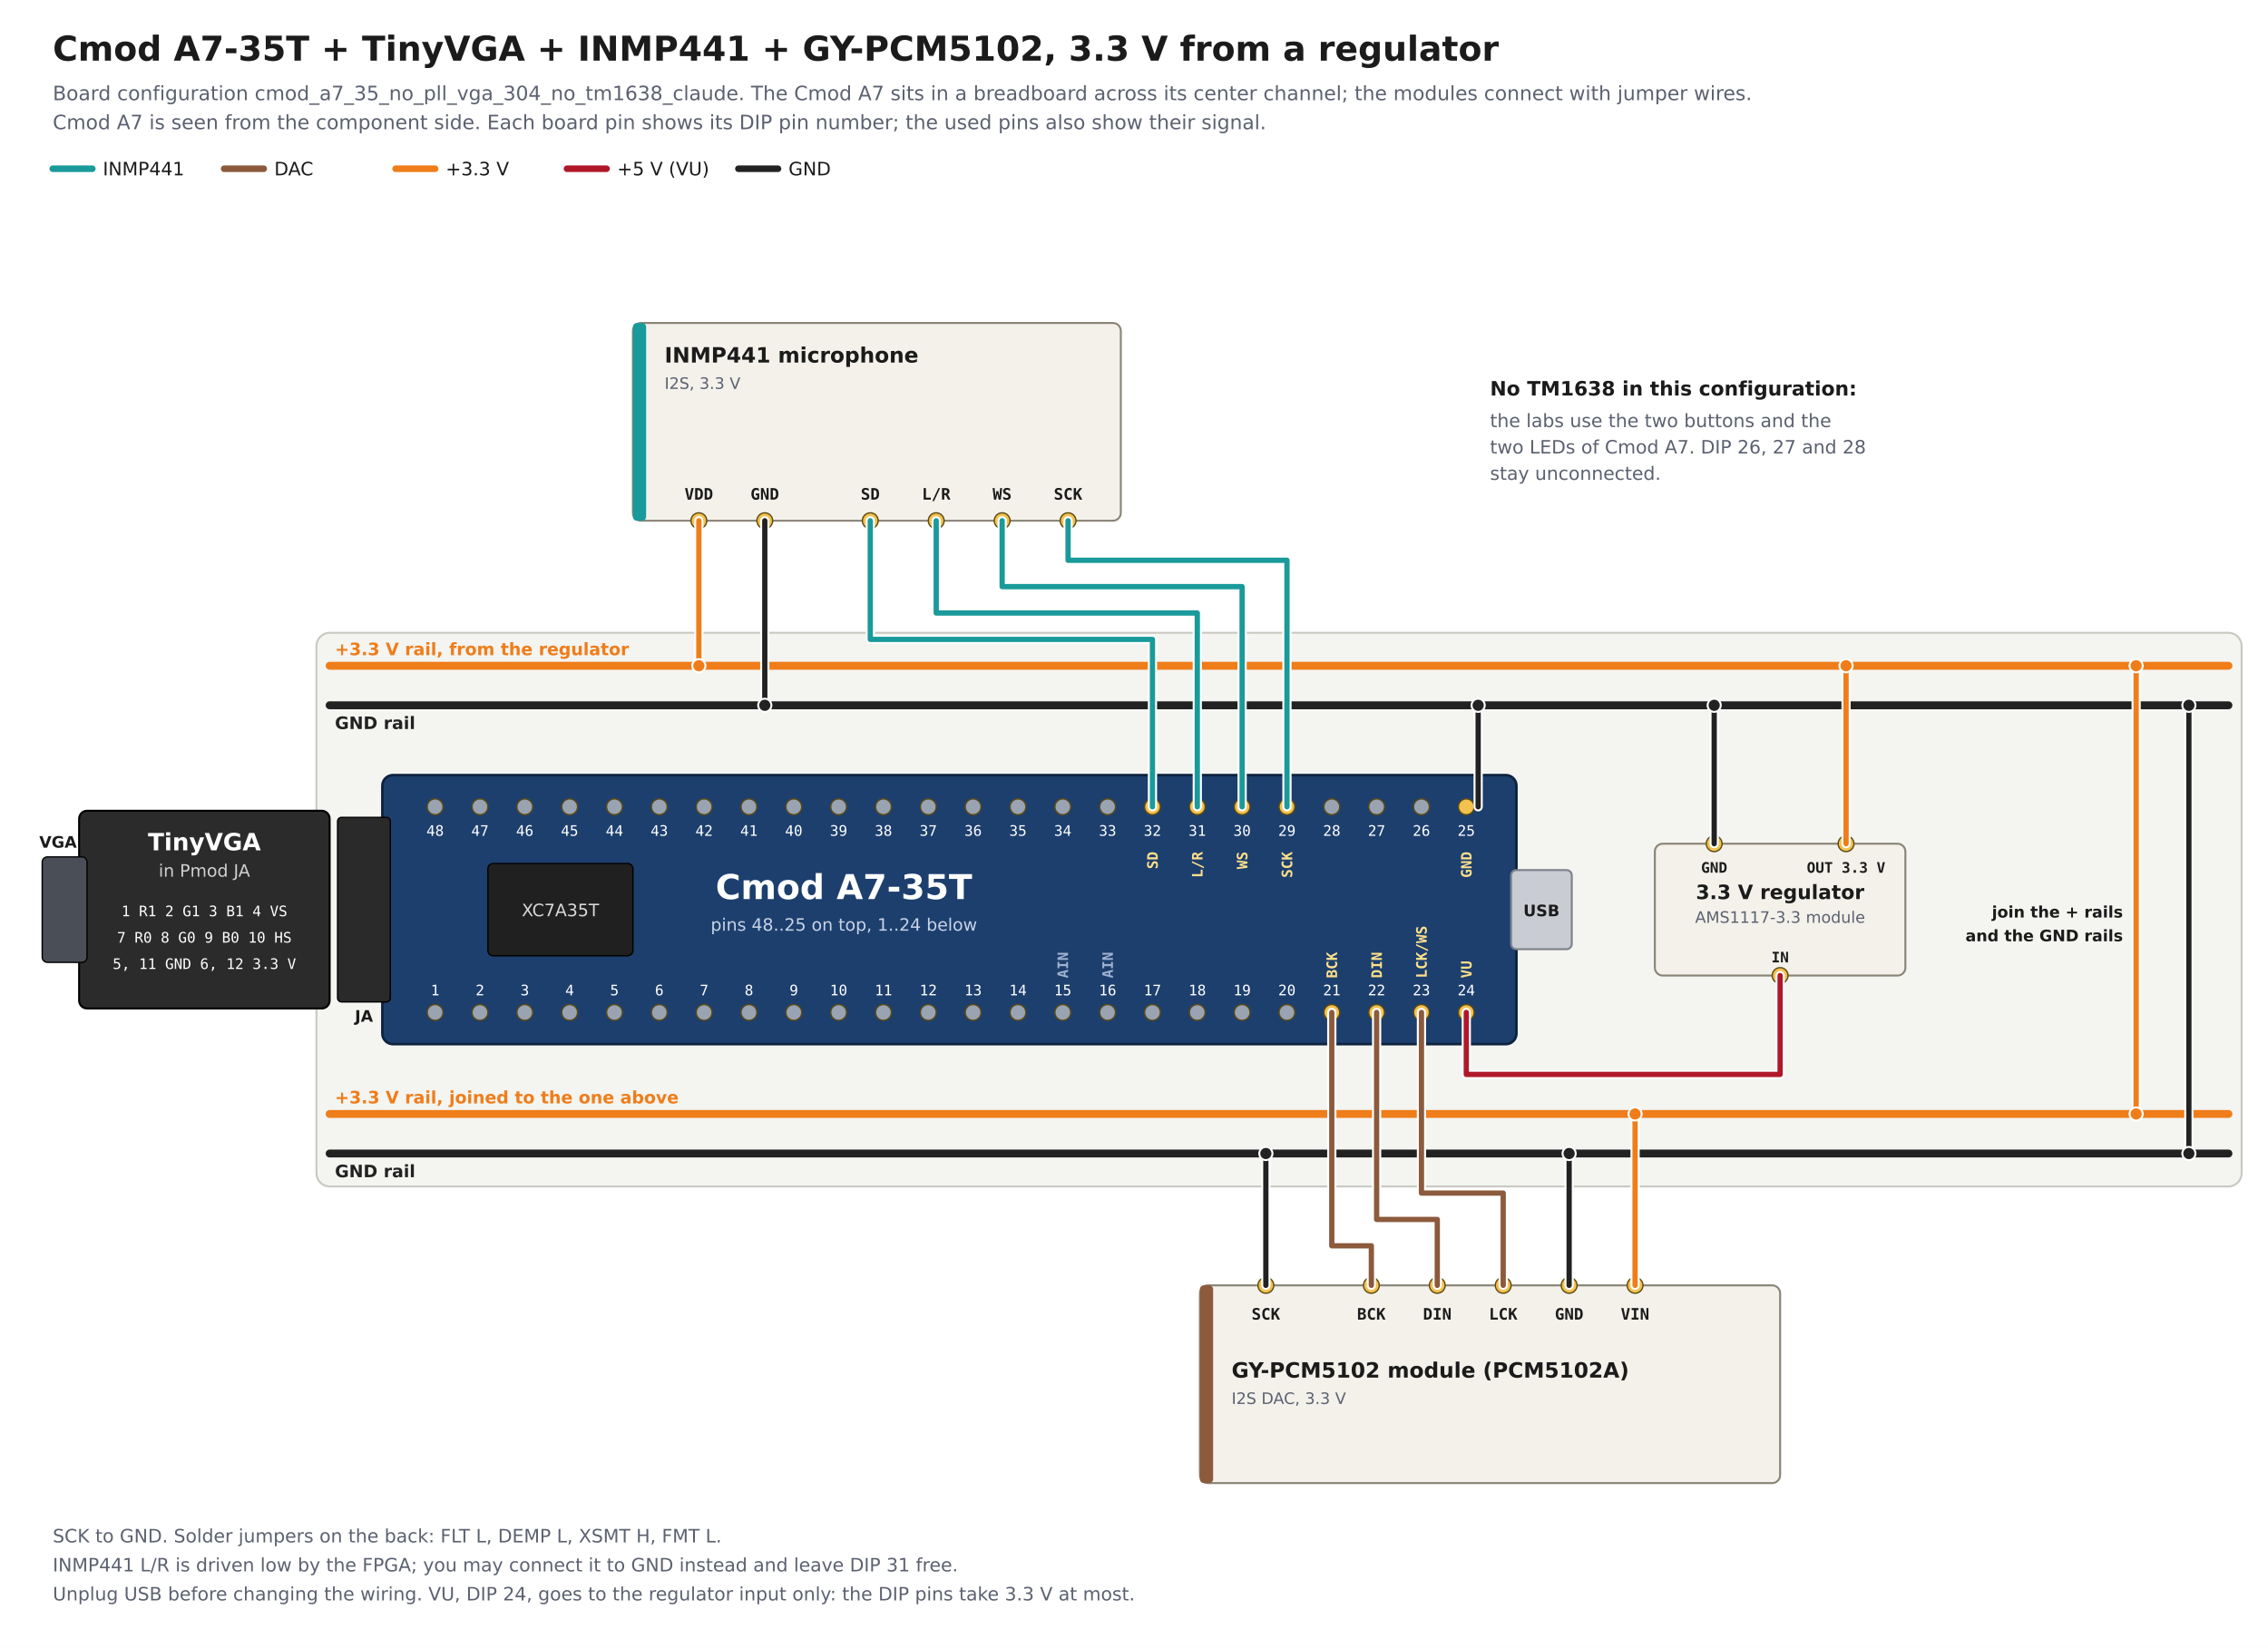
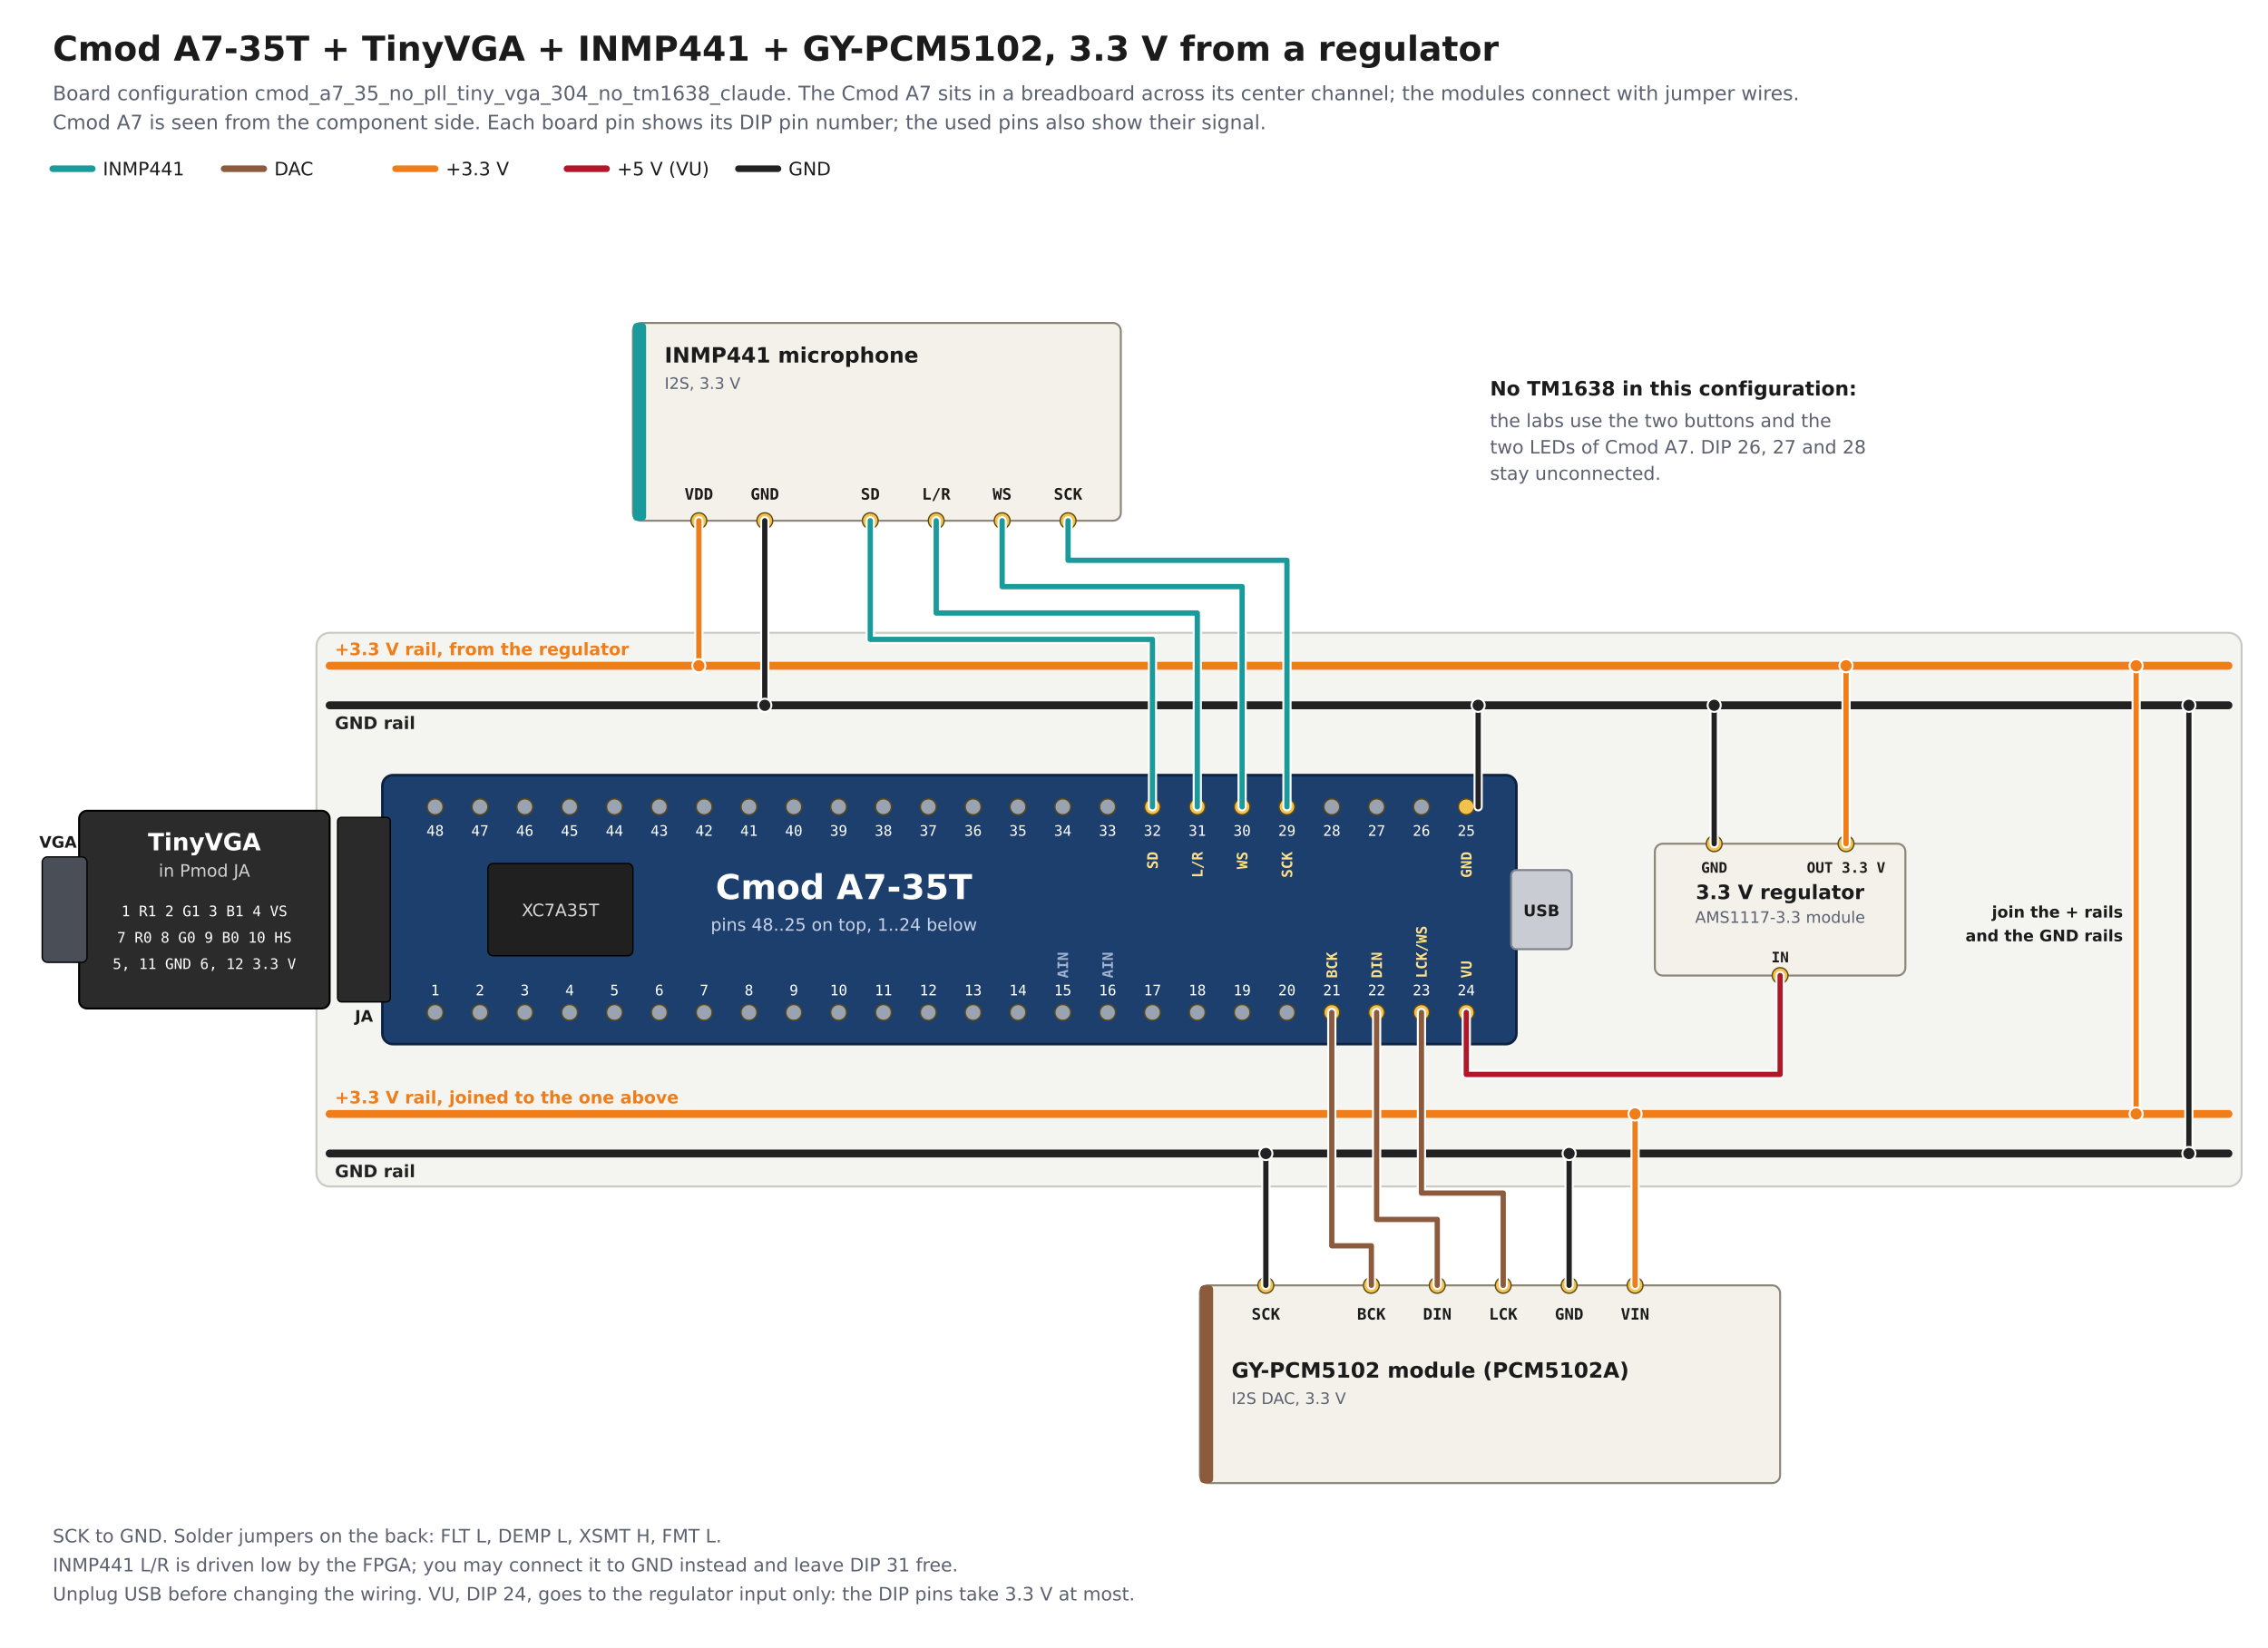
<svg xmlns="http://www.w3.org/2000/svg" width="1720" height="1250" viewBox="0 0 1720 1250">
  <rect width="1720" height="1250" fill="#ffffff" />
  <text x="40" y="46" font-family="DejaVu Sans, Liberation Sans, Arial, sans-serif" font-size="26" font-weight="bold" fill="#1b1b1b" text-anchor="start">Cmod A7-35T + TinyVGA + INMP441 + GY-PCM5102, 3.3 V from a regulator</text>
-   <text x="40" y="76" font-family="DejaVu Sans, Liberation Sans, Arial, sans-serif" font-size="15" font-weight="normal" fill="#5b6170" text-anchor="start">Board configuration cmod_a7_35_no_pll_vga_304_no_tm1638_claude. The Cmod A7 sits in a breadboard across its center channel; the modules connect with jumper wires.</text>
+   <text x="40" y="76" font-family="DejaVu Sans, Liberation Sans, Arial, sans-serif" font-size="15" font-weight="normal" fill="#5b6170" text-anchor="start">Board configuration cmod_a7_35_no_pll_tiny_vga_304_no_tm1638_claude. The Cmod A7 sits in a breadboard across its center channel; the modules connect with jumper wires.</text>
  <text x="40" y="98" font-family="DejaVu Sans, Liberation Sans, Arial, sans-serif" font-size="15" font-weight="normal" fill="#5b6170" text-anchor="start">Cmod A7 is seen from the component side. Each board pin shows its DIP pin number; the used pins also show their signal.</text>
  <line x1="40" y1="128" x2="70" y2="128" stroke="#1a9a9a" stroke-width="5" stroke-linecap="round" />
  <text x="78" y="133" font-family="DejaVu Sans, Liberation Sans, Arial, sans-serif" font-size="14" font-weight="normal" fill="#1b1b1b" text-anchor="start">INMP441</text>
  <line x1="170" y1="128" x2="200" y2="128" stroke="#8c5a3c" stroke-width="5" stroke-linecap="round" />
  <text x="208" y="133" font-family="DejaVu Sans, Liberation Sans, Arial, sans-serif" font-size="14" font-weight="normal" fill="#1b1b1b" text-anchor="start">DAC</text>
  <line x1="300" y1="128" x2="330" y2="128" stroke="#ef7d1a" stroke-width="5" stroke-linecap="round" />
  <text x="338" y="133" font-family="DejaVu Sans, Liberation Sans, Arial, sans-serif" font-size="14" font-weight="normal" fill="#1b1b1b" text-anchor="start">+3.3 V</text>
  <line x1="430" y1="128" x2="460" y2="128" stroke="#b0182a" stroke-width="5" stroke-linecap="round" />
  <text x="468" y="133" font-family="DejaVu Sans, Liberation Sans, Arial, sans-serif" font-size="14" font-weight="normal" fill="#1b1b1b" text-anchor="start">+5 V (VU)</text>
  <line x1="560" y1="128" x2="590" y2="128" stroke="#222222" stroke-width="5" stroke-linecap="round" />
  <text x="598" y="133" font-family="DejaVu Sans, Liberation Sans, Arial, sans-serif" font-size="14" font-weight="normal" fill="#1b1b1b" text-anchor="start">GND</text>
  <g transform="translate(0 0)">
    <rect x="240" y="480" width="1460" height="420" rx="10" fill="#f4f4f1" stroke="#c9c9c2" stroke-width="1.5" />
    <text x="254" y="497" font-family="DejaVu Sans, Liberation Sans, Arial, sans-serif" font-size="13" font-weight="bold" fill="#ef7d1a" text-anchor="start">+3.3 V rail, from the regulator</text>
    <text x="254" y="553" font-family="DejaVu Sans, Liberation Sans, Arial, sans-serif" font-size="13" font-weight="bold" fill="#222222" text-anchor="start">GND rail</text>
    <text x="254" y="837" font-family="DejaVu Sans, Liberation Sans, Arial, sans-serif" font-size="13" font-weight="bold" fill="#ef7d1a" text-anchor="start">+3.3 V rail, joined to the one above</text>
    <text x="254" y="893" font-family="DejaVu Sans, Liberation Sans, Arial, sans-serif" font-size="13" font-weight="bold" fill="#222222" text-anchor="start">GND rail</text>
    <line x1="250" y1="505" x2="1690" y2="505" stroke="#ef7d1a" stroke-width="6" stroke-linecap="round" />
    <line x1="250" y1="535" x2="1690" y2="535" stroke="#222222" stroke-width="6" stroke-linecap="round" />
    <line x1="250" y1="845" x2="1690" y2="845" stroke="#ef7d1a" stroke-width="6" stroke-linecap="round" />
    <line x1="250" y1="875" x2="1690" y2="875" stroke="#222222" stroke-width="6" stroke-linecap="round" />
    <rect x="290" y="588" width="860" height="204" rx="8" fill="#1d3f6e" stroke="#0e2340" stroke-width="2" />
    <rect x="1146" y="660" width="46" height="60" rx="4" fill="#c9ccd2" stroke="#7d828c" stroke-width="1.5" />
    <text x="1169" y="695" font-family="DejaVu Sans, Liberation Sans, Arial, sans-serif" font-size="12" font-weight="bold" fill="#1b1b1b" text-anchor="middle">USB</text>
    <rect x="370" y="655" width="110" height="70" rx="4" fill="#202020" stroke="#000000" stroke-width="1" />
    <text x="425" y="695" font-family="DejaVu Sans, Liberation Sans, Arial, sans-serif" font-size="13" font-weight="normal" fill="#d8d8d8" text-anchor="middle">XC7A35T</text>
    <text x="640" y="682" font-family="DejaVu Sans, Liberation Sans, Arial, sans-serif" font-size="26" font-weight="bold" fill="#ffffff" text-anchor="middle">Cmod A7-35T</text>
    <text x="640" y="706" font-family="DejaVu Sans, Liberation Sans, Arial, sans-serif" font-size="13" font-weight="normal" fill="#c7d3e6" text-anchor="middle">pins 48..25 on top, 1..24 below</text>
    <circle cx="330" cy="768" r="6" fill="#9aa3b2" stroke="#5c4a12" stroke-width="1" />
    <text x="330" y="755" font-family="DejaVu Sans Mono, Liberation Mono, monospace" font-size="11" font-weight="normal" fill="#ffffff" text-anchor="middle">1</text>
    <circle cx="364" cy="768" r="6" fill="#9aa3b2" stroke="#5c4a12" stroke-width="1" />
    <text x="364" y="755" font-family="DejaVu Sans Mono, Liberation Mono, monospace" font-size="11" font-weight="normal" fill="#ffffff" text-anchor="middle">2</text>
    <circle cx="398" cy="768" r="6" fill="#9aa3b2" stroke="#5c4a12" stroke-width="1" />
    <text x="398" y="755" font-family="DejaVu Sans Mono, Liberation Mono, monospace" font-size="11" font-weight="normal" fill="#ffffff" text-anchor="middle">3</text>
    <circle cx="432" cy="768" r="6" fill="#9aa3b2" stroke="#5c4a12" stroke-width="1" />
    <text x="432" y="755" font-family="DejaVu Sans Mono, Liberation Mono, monospace" font-size="11" font-weight="normal" fill="#ffffff" text-anchor="middle">4</text>
    <circle cx="466" cy="768" r="6" fill="#9aa3b2" stroke="#5c4a12" stroke-width="1" />
    <text x="466" y="755" font-family="DejaVu Sans Mono, Liberation Mono, monospace" font-size="11" font-weight="normal" fill="#ffffff" text-anchor="middle">5</text>
    <circle cx="500" cy="768" r="6" fill="#9aa3b2" stroke="#5c4a12" stroke-width="1" />
    <text x="500" y="755" font-family="DejaVu Sans Mono, Liberation Mono, monospace" font-size="11" font-weight="normal" fill="#ffffff" text-anchor="middle">6</text>
    <circle cx="534" cy="768" r="6" fill="#9aa3b2" stroke="#5c4a12" stroke-width="1" />
    <text x="534" y="755" font-family="DejaVu Sans Mono, Liberation Mono, monospace" font-size="11" font-weight="normal" fill="#ffffff" text-anchor="middle">7</text>
    <circle cx="568" cy="768" r="6" fill="#9aa3b2" stroke="#5c4a12" stroke-width="1" />
    <text x="568" y="755" font-family="DejaVu Sans Mono, Liberation Mono, monospace" font-size="11" font-weight="normal" fill="#ffffff" text-anchor="middle">8</text>
    <circle cx="602" cy="768" r="6" fill="#9aa3b2" stroke="#5c4a12" stroke-width="1" />
    <text x="602" y="755" font-family="DejaVu Sans Mono, Liberation Mono, monospace" font-size="11" font-weight="normal" fill="#ffffff" text-anchor="middle">9</text>
    <circle cx="636" cy="768" r="6" fill="#9aa3b2" stroke="#5c4a12" stroke-width="1" />
    <text x="636" y="755" font-family="DejaVu Sans Mono, Liberation Mono, monospace" font-size="11" font-weight="normal" fill="#ffffff" text-anchor="middle">10</text>
    <circle cx="670" cy="768" r="6" fill="#9aa3b2" stroke="#5c4a12" stroke-width="1" />
    <text x="670" y="755" font-family="DejaVu Sans Mono, Liberation Mono, monospace" font-size="11" font-weight="normal" fill="#ffffff" text-anchor="middle">11</text>
    <circle cx="704" cy="768" r="6" fill="#9aa3b2" stroke="#5c4a12" stroke-width="1" />
    <text x="704" y="755" font-family="DejaVu Sans Mono, Liberation Mono, monospace" font-size="11" font-weight="normal" fill="#ffffff" text-anchor="middle">12</text>
    <circle cx="738" cy="768" r="6" fill="#9aa3b2" stroke="#5c4a12" stroke-width="1" />
    <text x="738" y="755" font-family="DejaVu Sans Mono, Liberation Mono, monospace" font-size="11" font-weight="normal" fill="#ffffff" text-anchor="middle">13</text>
    <circle cx="772" cy="768" r="6" fill="#9aa3b2" stroke="#5c4a12" stroke-width="1" />
    <text x="772" y="755" font-family="DejaVu Sans Mono, Liberation Mono, monospace" font-size="11" font-weight="normal" fill="#ffffff" text-anchor="middle">14</text>
    <circle cx="806" cy="768" r="6" fill="#9aa3b2" stroke="#5c4a12" stroke-width="1" />
    <text x="806" y="755" font-family="DejaVu Sans Mono, Liberation Mono, monospace" font-size="11" font-weight="normal" fill="#ffffff" text-anchor="middle">15</text>
    <text x="810" y="742" font-family="DejaVu Sans Mono, Liberation Mono, monospace" font-size="11" font-weight="bold" fill="#9fb2cf" text-anchor="start" transform="rotate(-90 810 742)">AIN</text>
    <circle cx="840" cy="768" r="6" fill="#9aa3b2" stroke="#5c4a12" stroke-width="1" />
    <text x="840" y="755" font-family="DejaVu Sans Mono, Liberation Mono, monospace" font-size="11" font-weight="normal" fill="#ffffff" text-anchor="middle">16</text>
    <text x="844" y="742" font-family="DejaVu Sans Mono, Liberation Mono, monospace" font-size="11" font-weight="bold" fill="#9fb2cf" text-anchor="start" transform="rotate(-90 844 742)">AIN</text>
    <circle cx="874" cy="768" r="6" fill="#9aa3b2" stroke="#5c4a12" stroke-width="1" />
    <text x="874" y="755" font-family="DejaVu Sans Mono, Liberation Mono, monospace" font-size="11" font-weight="normal" fill="#ffffff" text-anchor="middle">17</text>
    <circle cx="908" cy="768" r="6" fill="#9aa3b2" stroke="#5c4a12" stroke-width="1" />
    <text x="908" y="755" font-family="DejaVu Sans Mono, Liberation Mono, monospace" font-size="11" font-weight="normal" fill="#ffffff" text-anchor="middle">18</text>
    <circle cx="942" cy="768" r="6" fill="#9aa3b2" stroke="#5c4a12" stroke-width="1" />
    <text x="942" y="755" font-family="DejaVu Sans Mono, Liberation Mono, monospace" font-size="11" font-weight="normal" fill="#ffffff" text-anchor="middle">19</text>
    <circle cx="976" cy="768" r="6" fill="#9aa3b2" stroke="#5c4a12" stroke-width="1" />
    <text x="976" y="755" font-family="DejaVu Sans Mono, Liberation Mono, monospace" font-size="11" font-weight="normal" fill="#ffffff" text-anchor="middle">20</text>
    <circle cx="1010" cy="768" r="6" fill="#f2c14e" stroke="#5c4a12" stroke-width="1" />
    <text x="1010" y="755" font-family="DejaVu Sans Mono, Liberation Mono, monospace" font-size="11" font-weight="normal" fill="#ffffff" text-anchor="middle">21</text>
    <text x="1014" y="742" font-family="DejaVu Sans Mono, Liberation Mono, monospace" font-size="11" font-weight="bold" fill="#ffe08a" text-anchor="start" transform="rotate(-90 1014 742)">BCK</text>
    <circle cx="1044" cy="768" r="6" fill="#f2c14e" stroke="#5c4a12" stroke-width="1" />
    <text x="1044" y="755" font-family="DejaVu Sans Mono, Liberation Mono, monospace" font-size="11" font-weight="normal" fill="#ffffff" text-anchor="middle">22</text>
    <text x="1048" y="742" font-family="DejaVu Sans Mono, Liberation Mono, monospace" font-size="11" font-weight="bold" fill="#ffe08a" text-anchor="start" transform="rotate(-90 1048 742)">DIN</text>
    <circle cx="1078" cy="768" r="6" fill="#f2c14e" stroke="#5c4a12" stroke-width="1" />
    <text x="1078" y="755" font-family="DejaVu Sans Mono, Liberation Mono, monospace" font-size="11" font-weight="normal" fill="#ffffff" text-anchor="middle">23</text>
    <text x="1082" y="742" font-family="DejaVu Sans Mono, Liberation Mono, monospace" font-size="11" font-weight="bold" fill="#ffe08a" text-anchor="start" transform="rotate(-90 1082 742)">LCK/WS</text>
    <circle cx="1112" cy="768" r="6" fill="#f2c14e" stroke="#5c4a12" stroke-width="1" />
    <text x="1112" y="755" font-family="DejaVu Sans Mono, Liberation Mono, monospace" font-size="11" font-weight="normal" fill="#ffffff" text-anchor="middle">24</text>
    <text x="1116" y="742" font-family="DejaVu Sans Mono, Liberation Mono, monospace" font-size="11" font-weight="bold" fill="#ffe08a" text-anchor="start" transform="rotate(-90 1116 742)">VU</text>
    <circle cx="1112" cy="612" r="6" fill="#f2c14e" stroke="#5c4a12" stroke-width="1" />
    <text x="1112" y="634" font-family="DejaVu Sans Mono, Liberation Mono, monospace" font-size="11" font-weight="normal" fill="#ffffff" text-anchor="middle">25</text>
    <text x="1116" y="646" font-family="DejaVu Sans Mono, Liberation Mono, monospace" font-size="11" font-weight="bold" fill="#ffe08a" text-anchor="end" transform="rotate(-90 1116 646)">GND</text>
    <circle cx="1078" cy="612" r="6" fill="#9aa3b2" stroke="#5c4a12" stroke-width="1" />
    <text x="1078" y="634" font-family="DejaVu Sans Mono, Liberation Mono, monospace" font-size="11" font-weight="normal" fill="#ffffff" text-anchor="middle">26</text>
    <circle cx="1044" cy="612" r="6" fill="#9aa3b2" stroke="#5c4a12" stroke-width="1" />
    <text x="1044" y="634" font-family="DejaVu Sans Mono, Liberation Mono, monospace" font-size="11" font-weight="normal" fill="#ffffff" text-anchor="middle">27</text>
    <circle cx="1010" cy="612" r="6" fill="#9aa3b2" stroke="#5c4a12" stroke-width="1" />
    <text x="1010" y="634" font-family="DejaVu Sans Mono, Liberation Mono, monospace" font-size="11" font-weight="normal" fill="#ffffff" text-anchor="middle">28</text>
    <circle cx="976" cy="612" r="6" fill="#f2c14e" stroke="#5c4a12" stroke-width="1" />
    <text x="976" y="634" font-family="DejaVu Sans Mono, Liberation Mono, monospace" font-size="11" font-weight="normal" fill="#ffffff" text-anchor="middle">29</text>
    <text x="980" y="646" font-family="DejaVu Sans Mono, Liberation Mono, monospace" font-size="11" font-weight="bold" fill="#ffe08a" text-anchor="end" transform="rotate(-90 980 646)">SCK</text>
    <circle cx="942" cy="612" r="6" fill="#f2c14e" stroke="#5c4a12" stroke-width="1" />
    <text x="942" y="634" font-family="DejaVu Sans Mono, Liberation Mono, monospace" font-size="11" font-weight="normal" fill="#ffffff" text-anchor="middle">30</text>
    <text x="946" y="646" font-family="DejaVu Sans Mono, Liberation Mono, monospace" font-size="11" font-weight="bold" fill="#ffe08a" text-anchor="end" transform="rotate(-90 946 646)">WS</text>
    <circle cx="908" cy="612" r="6" fill="#f2c14e" stroke="#5c4a12" stroke-width="1" />
    <text x="908" y="634" font-family="DejaVu Sans Mono, Liberation Mono, monospace" font-size="11" font-weight="normal" fill="#ffffff" text-anchor="middle">31</text>
    <text x="912" y="646" font-family="DejaVu Sans Mono, Liberation Mono, monospace" font-size="11" font-weight="bold" fill="#ffe08a" text-anchor="end" transform="rotate(-90 912 646)">L/R</text>
    <circle cx="874" cy="612" r="6" fill="#f2c14e" stroke="#5c4a12" stroke-width="1" />
    <text x="874" y="634" font-family="DejaVu Sans Mono, Liberation Mono, monospace" font-size="11" font-weight="normal" fill="#ffffff" text-anchor="middle">32</text>
    <text x="878" y="646" font-family="DejaVu Sans Mono, Liberation Mono, monospace" font-size="11" font-weight="bold" fill="#ffe08a" text-anchor="end" transform="rotate(-90 878 646)">SD</text>
    <circle cx="840" cy="612" r="6" fill="#9aa3b2" stroke="#5c4a12" stroke-width="1" />
    <text x="840" y="634" font-family="DejaVu Sans Mono, Liberation Mono, monospace" font-size="11" font-weight="normal" fill="#ffffff" text-anchor="middle">33</text>
    <circle cx="806" cy="612" r="6" fill="#9aa3b2" stroke="#5c4a12" stroke-width="1" />
    <text x="806" y="634" font-family="DejaVu Sans Mono, Liberation Mono, monospace" font-size="11" font-weight="normal" fill="#ffffff" text-anchor="middle">34</text>
    <circle cx="772" cy="612" r="6" fill="#9aa3b2" stroke="#5c4a12" stroke-width="1" />
    <text x="772" y="634" font-family="DejaVu Sans Mono, Liberation Mono, monospace" font-size="11" font-weight="normal" fill="#ffffff" text-anchor="middle">35</text>
    <circle cx="738" cy="612" r="6" fill="#9aa3b2" stroke="#5c4a12" stroke-width="1" />
    <text x="738" y="634" font-family="DejaVu Sans Mono, Liberation Mono, monospace" font-size="11" font-weight="normal" fill="#ffffff" text-anchor="middle">36</text>
    <circle cx="704" cy="612" r="6" fill="#9aa3b2" stroke="#5c4a12" stroke-width="1" />
    <text x="704" y="634" font-family="DejaVu Sans Mono, Liberation Mono, monospace" font-size="11" font-weight="normal" fill="#ffffff" text-anchor="middle">37</text>
    <circle cx="670" cy="612" r="6" fill="#9aa3b2" stroke="#5c4a12" stroke-width="1" />
    <text x="670" y="634" font-family="DejaVu Sans Mono, Liberation Mono, monospace" font-size="11" font-weight="normal" fill="#ffffff" text-anchor="middle">38</text>
    <circle cx="636" cy="612" r="6" fill="#9aa3b2" stroke="#5c4a12" stroke-width="1" />
    <text x="636" y="634" font-family="DejaVu Sans Mono, Liberation Mono, monospace" font-size="11" font-weight="normal" fill="#ffffff" text-anchor="middle">39</text>
    <circle cx="602" cy="612" r="6" fill="#9aa3b2" stroke="#5c4a12" stroke-width="1" />
    <text x="602" y="634" font-family="DejaVu Sans Mono, Liberation Mono, monospace" font-size="11" font-weight="normal" fill="#ffffff" text-anchor="middle">40</text>
    <circle cx="568" cy="612" r="6" fill="#9aa3b2" stroke="#5c4a12" stroke-width="1" />
    <text x="568" y="634" font-family="DejaVu Sans Mono, Liberation Mono, monospace" font-size="11" font-weight="normal" fill="#ffffff" text-anchor="middle">41</text>
    <circle cx="534" cy="612" r="6" fill="#9aa3b2" stroke="#5c4a12" stroke-width="1" />
    <text x="534" y="634" font-family="DejaVu Sans Mono, Liberation Mono, monospace" font-size="11" font-weight="normal" fill="#ffffff" text-anchor="middle">42</text>
    <circle cx="500" cy="612" r="6" fill="#9aa3b2" stroke="#5c4a12" stroke-width="1" />
    <text x="500" y="634" font-family="DejaVu Sans Mono, Liberation Mono, monospace" font-size="11" font-weight="normal" fill="#ffffff" text-anchor="middle">43</text>
    <circle cx="466" cy="612" r="6" fill="#9aa3b2" stroke="#5c4a12" stroke-width="1" />
    <text x="466" y="634" font-family="DejaVu Sans Mono, Liberation Mono, monospace" font-size="11" font-weight="normal" fill="#ffffff" text-anchor="middle">44</text>
    <circle cx="432" cy="612" r="6" fill="#9aa3b2" stroke="#5c4a12" stroke-width="1" />
    <text x="432" y="634" font-family="DejaVu Sans Mono, Liberation Mono, monospace" font-size="11" font-weight="normal" fill="#ffffff" text-anchor="middle">45</text>
    <circle cx="398" cy="612" r="6" fill="#9aa3b2" stroke="#5c4a12" stroke-width="1" />
    <text x="398" y="634" font-family="DejaVu Sans Mono, Liberation Mono, monospace" font-size="11" font-weight="normal" fill="#ffffff" text-anchor="middle">46</text>
    <circle cx="364" cy="612" r="6" fill="#9aa3b2" stroke="#5c4a12" stroke-width="1" />
    <text x="364" y="634" font-family="DejaVu Sans Mono, Liberation Mono, monospace" font-size="11" font-weight="normal" fill="#ffffff" text-anchor="middle">47</text>
    <circle cx="330" cy="612" r="6" fill="#9aa3b2" stroke="#5c4a12" stroke-width="1" />
    <text x="330" y="634" font-family="DejaVu Sans Mono, Liberation Mono, monospace" font-size="11" font-weight="normal" fill="#ffffff" text-anchor="middle">48</text>
    <rect x="256" y="620" width="40" height="140" rx="3" fill="#2a2a2a" stroke="#000000" stroke-width="1" />
    <text x="276" y="775" font-family="DejaVu Sans, Liberation Sans, Arial, sans-serif" font-size="12" font-weight="bold" fill="#1b1b1b" text-anchor="middle">JA</text>
    <rect x="60" y="615" width="190" height="150" rx="6" fill="#2b2b2b" stroke="#000000" stroke-width="1.5" />
    <rect x="32" y="650" width="34" height="80" rx="4" fill="#4a4f57" stroke="#000000" stroke-width="1" />
    <text x="155" y="645" font-family="DejaVu Sans, Liberation Sans, Arial, sans-serif" font-size="18" font-weight="bold" fill="#ffffff" text-anchor="middle">TinyVGA</text>
    <text x="155" y="665" font-family="DejaVu Sans, Liberation Sans, Arial, sans-serif" font-size="13" font-weight="normal" fill="#d0d0d0" text-anchor="middle">in Pmod JA</text>
    <text x="155" y="695" font-family="DejaVu Sans Mono, Liberation Mono, monospace" font-size="11" font-weight="normal" fill="#ffffff" text-anchor="middle">1 R1  2 G1  3 B1  4 VS</text>
    <text x="155" y="715" font-family="DejaVu Sans Mono, Liberation Mono, monospace" font-size="11" font-weight="normal" fill="#ffffff" text-anchor="middle">7 R0  8 G0  9 B0 10 HS</text>
    <text x="155" y="735" font-family="DejaVu Sans Mono, Liberation Mono, monospace" font-size="11" font-weight="normal" fill="#ffffff" text-anchor="middle">5, 11 GND   6, 12 3.3 V</text>
    <text x="44" y="643" font-family="DejaVu Sans, Liberation Sans, Arial, sans-serif" font-size="12" font-weight="bold" fill="#1b1b1b" text-anchor="middle">VGA</text>
    <polyline points="1121,612 1121,535" fill="none" stroke="#ffffff" stroke-width="7" stroke-linejoin="round" stroke-linecap="round" />
    <polyline points="1121,612 1121,535" fill="none" stroke="#222222" stroke-width="4" stroke-linejoin="round" stroke-linecap="round" />
    <circle cx="1121" cy="535" r="5" fill="#222222" stroke="#ffffff" stroke-width="1.5" />
    <polyline points="1620,505 1620,845" fill="none" stroke="#ffffff" stroke-width="7" stroke-linejoin="round" stroke-linecap="round" />
    <polyline points="1620,505 1620,845" fill="none" stroke="#ef7d1a" stroke-width="4" stroke-linejoin="round" stroke-linecap="round" />
    <circle cx="1620" cy="505" r="5" fill="#ef7d1a" stroke="#ffffff" stroke-width="1.5" />
    <circle cx="1620" cy="845" r="5" fill="#ef7d1a" stroke="#ffffff" stroke-width="1.5" />
    <polyline points="1660,535 1660,875" fill="none" stroke="#ffffff" stroke-width="7" stroke-linejoin="round" stroke-linecap="round" />
    <polyline points="1660,535 1660,875" fill="none" stroke="#222222" stroke-width="4" stroke-linejoin="round" stroke-linecap="round" />
    <circle cx="1660" cy="535" r="5" fill="#222222" stroke="#ffffff" stroke-width="1.5" />
    <circle cx="1660" cy="875" r="5" fill="#222222" stroke="#ffffff" stroke-width="1.5" />
    <text x="1610" y="696" font-family="DejaVu Sans, Liberation Sans, Arial, sans-serif" font-size="12" font-weight="bold" fill="#1b1b1b" text-anchor="end">join the + rails</text>
    <text x="1610" y="714" font-family="DejaVu Sans, Liberation Sans, Arial, sans-serif" font-size="12" font-weight="bold" fill="#1b1b1b" text-anchor="end">and the GND rails</text>
    <rect x="1255" y="640" width="190" height="100" rx="6" fill="#f3f1ea" stroke="#8a8577" stroke-width="1.5" />
    <text x="1350.0" y="682" font-family="DejaVu Sans, Liberation Sans, Arial, sans-serif" font-size="15" font-weight="bold" fill="#1b1b1b" text-anchor="middle">3.3 V regulator</text>
    <text x="1350.0" y="700" font-family="DejaVu Sans, Liberation Sans, Arial, sans-serif" font-size="12" font-weight="normal" fill="#5b6170" text-anchor="middle">AMS1117-3.3 module</text>
    <circle cx="1300" cy="640" r="6" fill="#f2c14e" stroke="#5c4a12" stroke-width="1" />
    <text x="1300" y="662" font-family="DejaVu Sans Mono, Liberation Mono, monospace" font-size="11" font-weight="bold" fill="#1b1b1b" text-anchor="middle">GND</text>
    <circle cx="1400" cy="640" r="6" fill="#f2c14e" stroke="#5c4a12" stroke-width="1" />
    <text x="1400" y="662" font-family="DejaVu Sans Mono, Liberation Mono, monospace" font-size="11" font-weight="bold" fill="#1b1b1b" text-anchor="middle">OUT 3.3 V</text>
    <circle cx="1350" cy="740" r="6" fill="#f2c14e" stroke="#5c4a12" stroke-width="1" />
    <text x="1350" y="730" font-family="DejaVu Sans Mono, Liberation Mono, monospace" font-size="11" font-weight="bold" fill="#1b1b1b" text-anchor="middle">IN</text>
    <polyline points="1300,640 1300,535" fill="none" stroke="#ffffff" stroke-width="7" stroke-linejoin="round" stroke-linecap="round" />
    <polyline points="1300,640 1300,535" fill="none" stroke="#222222" stroke-width="4" stroke-linejoin="round" stroke-linecap="round" />
    <circle cx="1300" cy="535" r="5" fill="#222222" stroke="#ffffff" stroke-width="1.5" />
    <polyline points="1400,640 1400,505" fill="none" stroke="#ffffff" stroke-width="7" stroke-linejoin="round" stroke-linecap="round" />
    <polyline points="1400,640 1400,505" fill="none" stroke="#ef7d1a" stroke-width="4" stroke-linejoin="round" stroke-linecap="round" />
    <circle cx="1400" cy="505" r="5" fill="#ef7d1a" stroke="#ffffff" stroke-width="1.5" />
    <polyline points="1112,768 1112,815 1350,815 1350,740" fill="none" stroke="#ffffff" stroke-width="7" stroke-linejoin="round" stroke-linecap="round" />
    <polyline points="1112,768 1112,815 1350,815 1350,740" fill="none" stroke="#b0182a" stroke-width="4" stroke-linejoin="round" stroke-linecap="round" />
    <rect x="480" y="245" width="370" height="150" rx="6" fill="#f3f1ea" stroke="#8a8577" stroke-width="1.5" />
    <rect x="480" y="245" width="10" height="150" rx="3" fill="#1a9a9a" stroke="none" stroke-width="1" />
    <text x="504" y="275" font-family="DejaVu Sans, Liberation Sans, Arial, sans-serif" font-size="16" font-weight="bold" fill="#1b1b1b" text-anchor="start">INMP441 microphone</text>
    <text x="504" y="295" font-family="DejaVu Sans, Liberation Sans, Arial, sans-serif" font-size="12" font-weight="normal" fill="#5b6170" text-anchor="start">I2S, 3.3 V</text>
    <circle cx="530" cy="395" r="6" fill="#f2c14e" stroke="#5c4a12" stroke-width="1" />
    <text x="530" y="379" font-family="DejaVu Sans Mono, Liberation Mono, monospace" font-size="12" font-weight="bold" fill="#1b1b1b" text-anchor="middle">VDD</text>
    <circle cx="580" cy="395" r="6" fill="#f2c14e" stroke="#5c4a12" stroke-width="1" />
    <text x="580" y="379" font-family="DejaVu Sans Mono, Liberation Mono, monospace" font-size="12" font-weight="bold" fill="#1b1b1b" text-anchor="middle">GND</text>
    <circle cx="660" cy="395" r="6" fill="#f2c14e" stroke="#5c4a12" stroke-width="1" />
    <text x="660" y="379" font-family="DejaVu Sans Mono, Liberation Mono, monospace" font-size="12" font-weight="bold" fill="#1b1b1b" text-anchor="middle">SD</text>
    <circle cx="710" cy="395" r="6" fill="#f2c14e" stroke="#5c4a12" stroke-width="1" />
    <text x="710" y="379" font-family="DejaVu Sans Mono, Liberation Mono, monospace" font-size="12" font-weight="bold" fill="#1b1b1b" text-anchor="middle">L/R</text>
    <circle cx="760" cy="395" r="6" fill="#f2c14e" stroke="#5c4a12" stroke-width="1" />
    <text x="760" y="379" font-family="DejaVu Sans Mono, Liberation Mono, monospace" font-size="12" font-weight="bold" fill="#1b1b1b" text-anchor="middle">WS</text>
    <circle cx="810" cy="395" r="6" fill="#f2c14e" stroke="#5c4a12" stroke-width="1" />
    <text x="810" y="379" font-family="DejaVu Sans Mono, Liberation Mono, monospace" font-size="12" font-weight="bold" fill="#1b1b1b" text-anchor="middle">SCK</text>
    <polyline points="530,395 530,505" fill="none" stroke="#ffffff" stroke-width="7" stroke-linejoin="round" stroke-linecap="round" />
    <polyline points="530,395 530,505" fill="none" stroke="#ef7d1a" stroke-width="4" stroke-linejoin="round" stroke-linecap="round" />
    <circle cx="530" cy="505" r="5" fill="#ef7d1a" stroke="#ffffff" stroke-width="1.5" />
    <polyline points="580,395 580,535" fill="none" stroke="#ffffff" stroke-width="7" stroke-linejoin="round" stroke-linecap="round" />
    <polyline points="580,395 580,535" fill="none" stroke="#222222" stroke-width="4" stroke-linejoin="round" stroke-linecap="round" />
    <circle cx="580" cy="535" r="5" fill="#222222" stroke="#ffffff" stroke-width="1.5" />
    <polyline points="976,612 976,425 810,425 810,395" fill="none" stroke="#ffffff" stroke-width="7" stroke-linejoin="round" stroke-linecap="round" />
    <polyline points="976,612 976,425 810,425 810,395" fill="none" stroke="#1a9a9a" stroke-width="4" stroke-linejoin="round" stroke-linecap="round" />
    <polyline points="942,612 942,445 760,445 760,395" fill="none" stroke="#ffffff" stroke-width="7" stroke-linejoin="round" stroke-linecap="round" />
    <polyline points="942,612 942,445 760,445 760,395" fill="none" stroke="#1a9a9a" stroke-width="4" stroke-linejoin="round" stroke-linecap="round" />
    <polyline points="908,612 908,465 710,465 710,395" fill="none" stroke="#ffffff" stroke-width="7" stroke-linejoin="round" stroke-linecap="round" />
    <polyline points="908,612 908,465 710,465 710,395" fill="none" stroke="#1a9a9a" stroke-width="4" stroke-linejoin="round" stroke-linecap="round" />
    <polyline points="874,612 874,485 660,485 660,395" fill="none" stroke="#ffffff" stroke-width="7" stroke-linejoin="round" stroke-linecap="round" />
    <polyline points="874,612 874,485 660,485 660,395" fill="none" stroke="#1a9a9a" stroke-width="4" stroke-linejoin="round" stroke-linecap="round" />
    <text x="1130" y="300" font-family="DejaVu Sans, Liberation Sans, Arial, sans-serif" font-size="15" font-weight="bold" fill="#1b1b1b" text-anchor="start">No TM1638 in this configuration:</text>
    <text x="1130" y="324" font-family="DejaVu Sans, Liberation Sans, Arial, sans-serif" font-size="14" font-weight="normal" fill="#5b6170" text-anchor="start">the labs use the two buttons and the</text>
    <text x="1130" y="344" font-family="DejaVu Sans, Liberation Sans, Arial, sans-serif" font-size="14" font-weight="normal" fill="#5b6170" text-anchor="start">two LEDs of Cmod A7. DIP 26, 27 and 28</text>
    <text x="1130" y="364" font-family="DejaVu Sans, Liberation Sans, Arial, sans-serif" font-size="14" font-weight="normal" fill="#5b6170" text-anchor="start">stay unconnected.</text>
    <rect x="910" y="975" width="440" height="150" rx="6" fill="#f3f1ea" stroke="#8a8577" stroke-width="1.5" />
    <rect x="910" y="975" width="10" height="150" rx="3" fill="#8c5a3c" stroke="none" stroke-width="1" />
    <text x="934" y="1045" font-family="DejaVu Sans, Liberation Sans, Arial, sans-serif" font-size="16" font-weight="bold" fill="#1b1b1b" text-anchor="start">GY-PCM5102 module (PCM5102A)</text>
    <text x="934" y="1065" font-family="DejaVu Sans, Liberation Sans, Arial, sans-serif" font-size="12" font-weight="normal" fill="#5b6170" text-anchor="start">I2S DAC, 3.3 V</text>
    <circle cx="960" cy="975" r="6" fill="#f2c14e" stroke="#5c4a12" stroke-width="1" />
    <text x="960" y="1001" font-family="DejaVu Sans Mono, Liberation Mono, monospace" font-size="12" font-weight="bold" fill="#1b1b1b" text-anchor="middle">SCK</text>
    <circle cx="1040" cy="975" r="6" fill="#f2c14e" stroke="#5c4a12" stroke-width="1" />
    <text x="1040" y="1001" font-family="DejaVu Sans Mono, Liberation Mono, monospace" font-size="12" font-weight="bold" fill="#1b1b1b" text-anchor="middle">BCK</text>
    <circle cx="1090" cy="975" r="6" fill="#f2c14e" stroke="#5c4a12" stroke-width="1" />
    <text x="1090" y="1001" font-family="DejaVu Sans Mono, Liberation Mono, monospace" font-size="12" font-weight="bold" fill="#1b1b1b" text-anchor="middle">DIN</text>
    <circle cx="1140" cy="975" r="6" fill="#f2c14e" stroke="#5c4a12" stroke-width="1" />
    <text x="1140" y="1001" font-family="DejaVu Sans Mono, Liberation Mono, monospace" font-size="12" font-weight="bold" fill="#1b1b1b" text-anchor="middle">LCK</text>
    <circle cx="1190" cy="975" r="6" fill="#f2c14e" stroke="#5c4a12" stroke-width="1" />
    <text x="1190" y="1001" font-family="DejaVu Sans Mono, Liberation Mono, monospace" font-size="12" font-weight="bold" fill="#1b1b1b" text-anchor="middle">GND</text>
    <circle cx="1240" cy="975" r="6" fill="#f2c14e" stroke="#5c4a12" stroke-width="1" />
    <text x="1240" y="1001" font-family="DejaVu Sans Mono, Liberation Mono, monospace" font-size="12" font-weight="bold" fill="#1b1b1b" text-anchor="middle">VIN</text>
    <polyline points="1240,975 1240,845" fill="none" stroke="#ffffff" stroke-width="7" stroke-linejoin="round" stroke-linecap="round" />
    <polyline points="1240,975 1240,845" fill="none" stroke="#ef7d1a" stroke-width="4" stroke-linejoin="round" stroke-linecap="round" />
    <circle cx="1240" cy="845" r="5" fill="#ef7d1a" stroke="#ffffff" stroke-width="1.5" />
    <polyline points="1190,975 1190,875" fill="none" stroke="#ffffff" stroke-width="7" stroke-linejoin="round" stroke-linecap="round" />
    <polyline points="1190,975 1190,875" fill="none" stroke="#222222" stroke-width="4" stroke-linejoin="round" stroke-linecap="round" />
    <circle cx="1190" cy="875" r="5" fill="#222222" stroke="#ffffff" stroke-width="1.5" />
    <polyline points="960,975 960,875" fill="none" stroke="#ffffff" stroke-width="7" stroke-linejoin="round" stroke-linecap="round" />
    <polyline points="960,975 960,875" fill="none" stroke="#222222" stroke-width="4" stroke-linejoin="round" stroke-linecap="round" />
    <circle cx="960" cy="875" r="5" fill="#222222" stroke="#ffffff" stroke-width="1.5" />
    <polyline points="1010,768 1010,945 1040,945 1040,975" fill="none" stroke="#ffffff" stroke-width="7" stroke-linejoin="round" stroke-linecap="round" />
    <polyline points="1010,768 1010,945 1040,945 1040,975" fill="none" stroke="#8c5a3c" stroke-width="4" stroke-linejoin="round" stroke-linecap="round" />
    <polyline points="1044,768 1044,925 1090,925 1090,975" fill="none" stroke="#ffffff" stroke-width="7" stroke-linejoin="round" stroke-linecap="round" />
    <polyline points="1044,768 1044,925 1090,925 1090,975" fill="none" stroke="#8c5a3c" stroke-width="4" stroke-linejoin="round" stroke-linecap="round" />
    <polyline points="1078,768 1078,905 1140,905 1140,975" fill="none" stroke="#ffffff" stroke-width="7" stroke-linejoin="round" stroke-linecap="round" />
    <polyline points="1078,768 1078,905 1140,905 1140,975" fill="none" stroke="#8c5a3c" stroke-width="4" stroke-linejoin="round" stroke-linecap="round" />
  </g>
  <text x="40" y="1170" font-family="DejaVu Sans, Liberation Sans, Arial, sans-serif" font-size="14" font-weight="normal" fill="#5b6170" text-anchor="start">SCK to GND. Solder jumpers on the back: FLT L, DEMP L, XSMT H, FMT L.</text>
  <text x="40" y="1192" font-family="DejaVu Sans, Liberation Sans, Arial, sans-serif" font-size="14" font-weight="normal" fill="#5b6170" text-anchor="start">INMP441 L/R is driven low by the FPGA; you may connect it to GND instead and leave DIP 31 free.</text>
  <text x="40" y="1214" font-family="DejaVu Sans, Liberation Sans, Arial, sans-serif" font-size="14" font-weight="normal" fill="#5b6170" text-anchor="start">Unplug USB before changing the wiring. VU, DIP 24, goes to the regulator input only: the DIP pins take 3.3 V at most.</text>
</svg>
